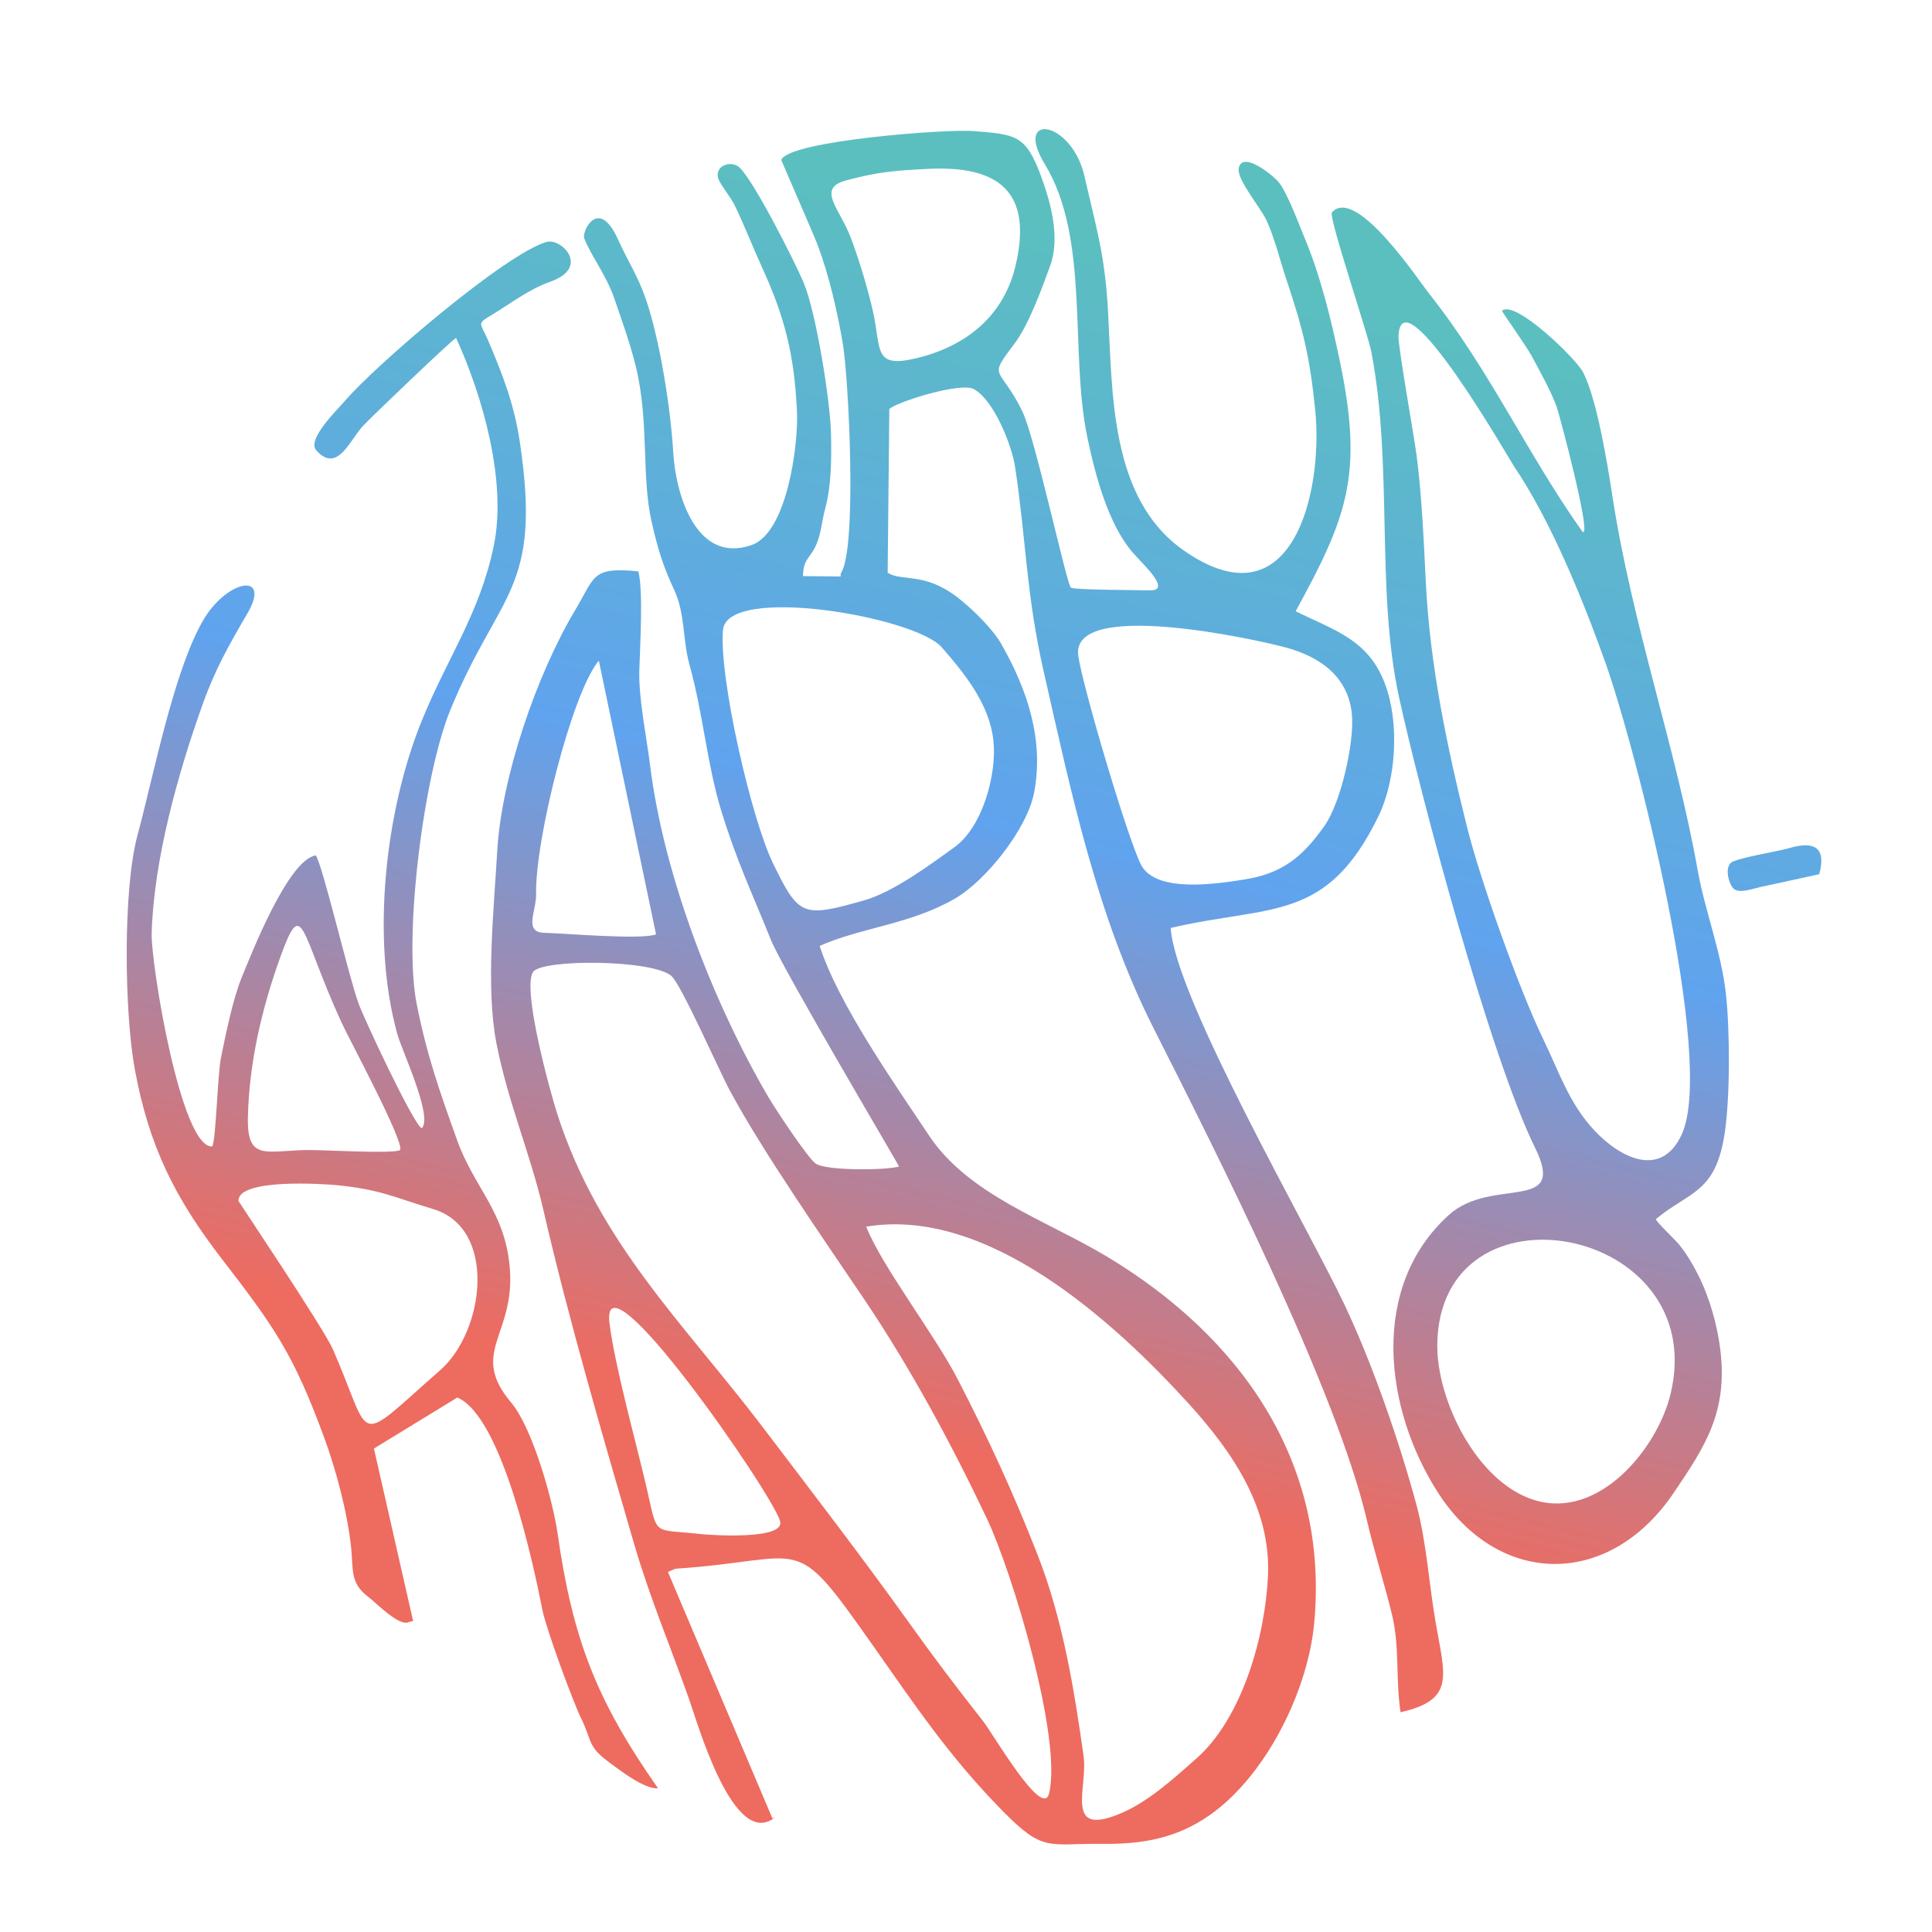
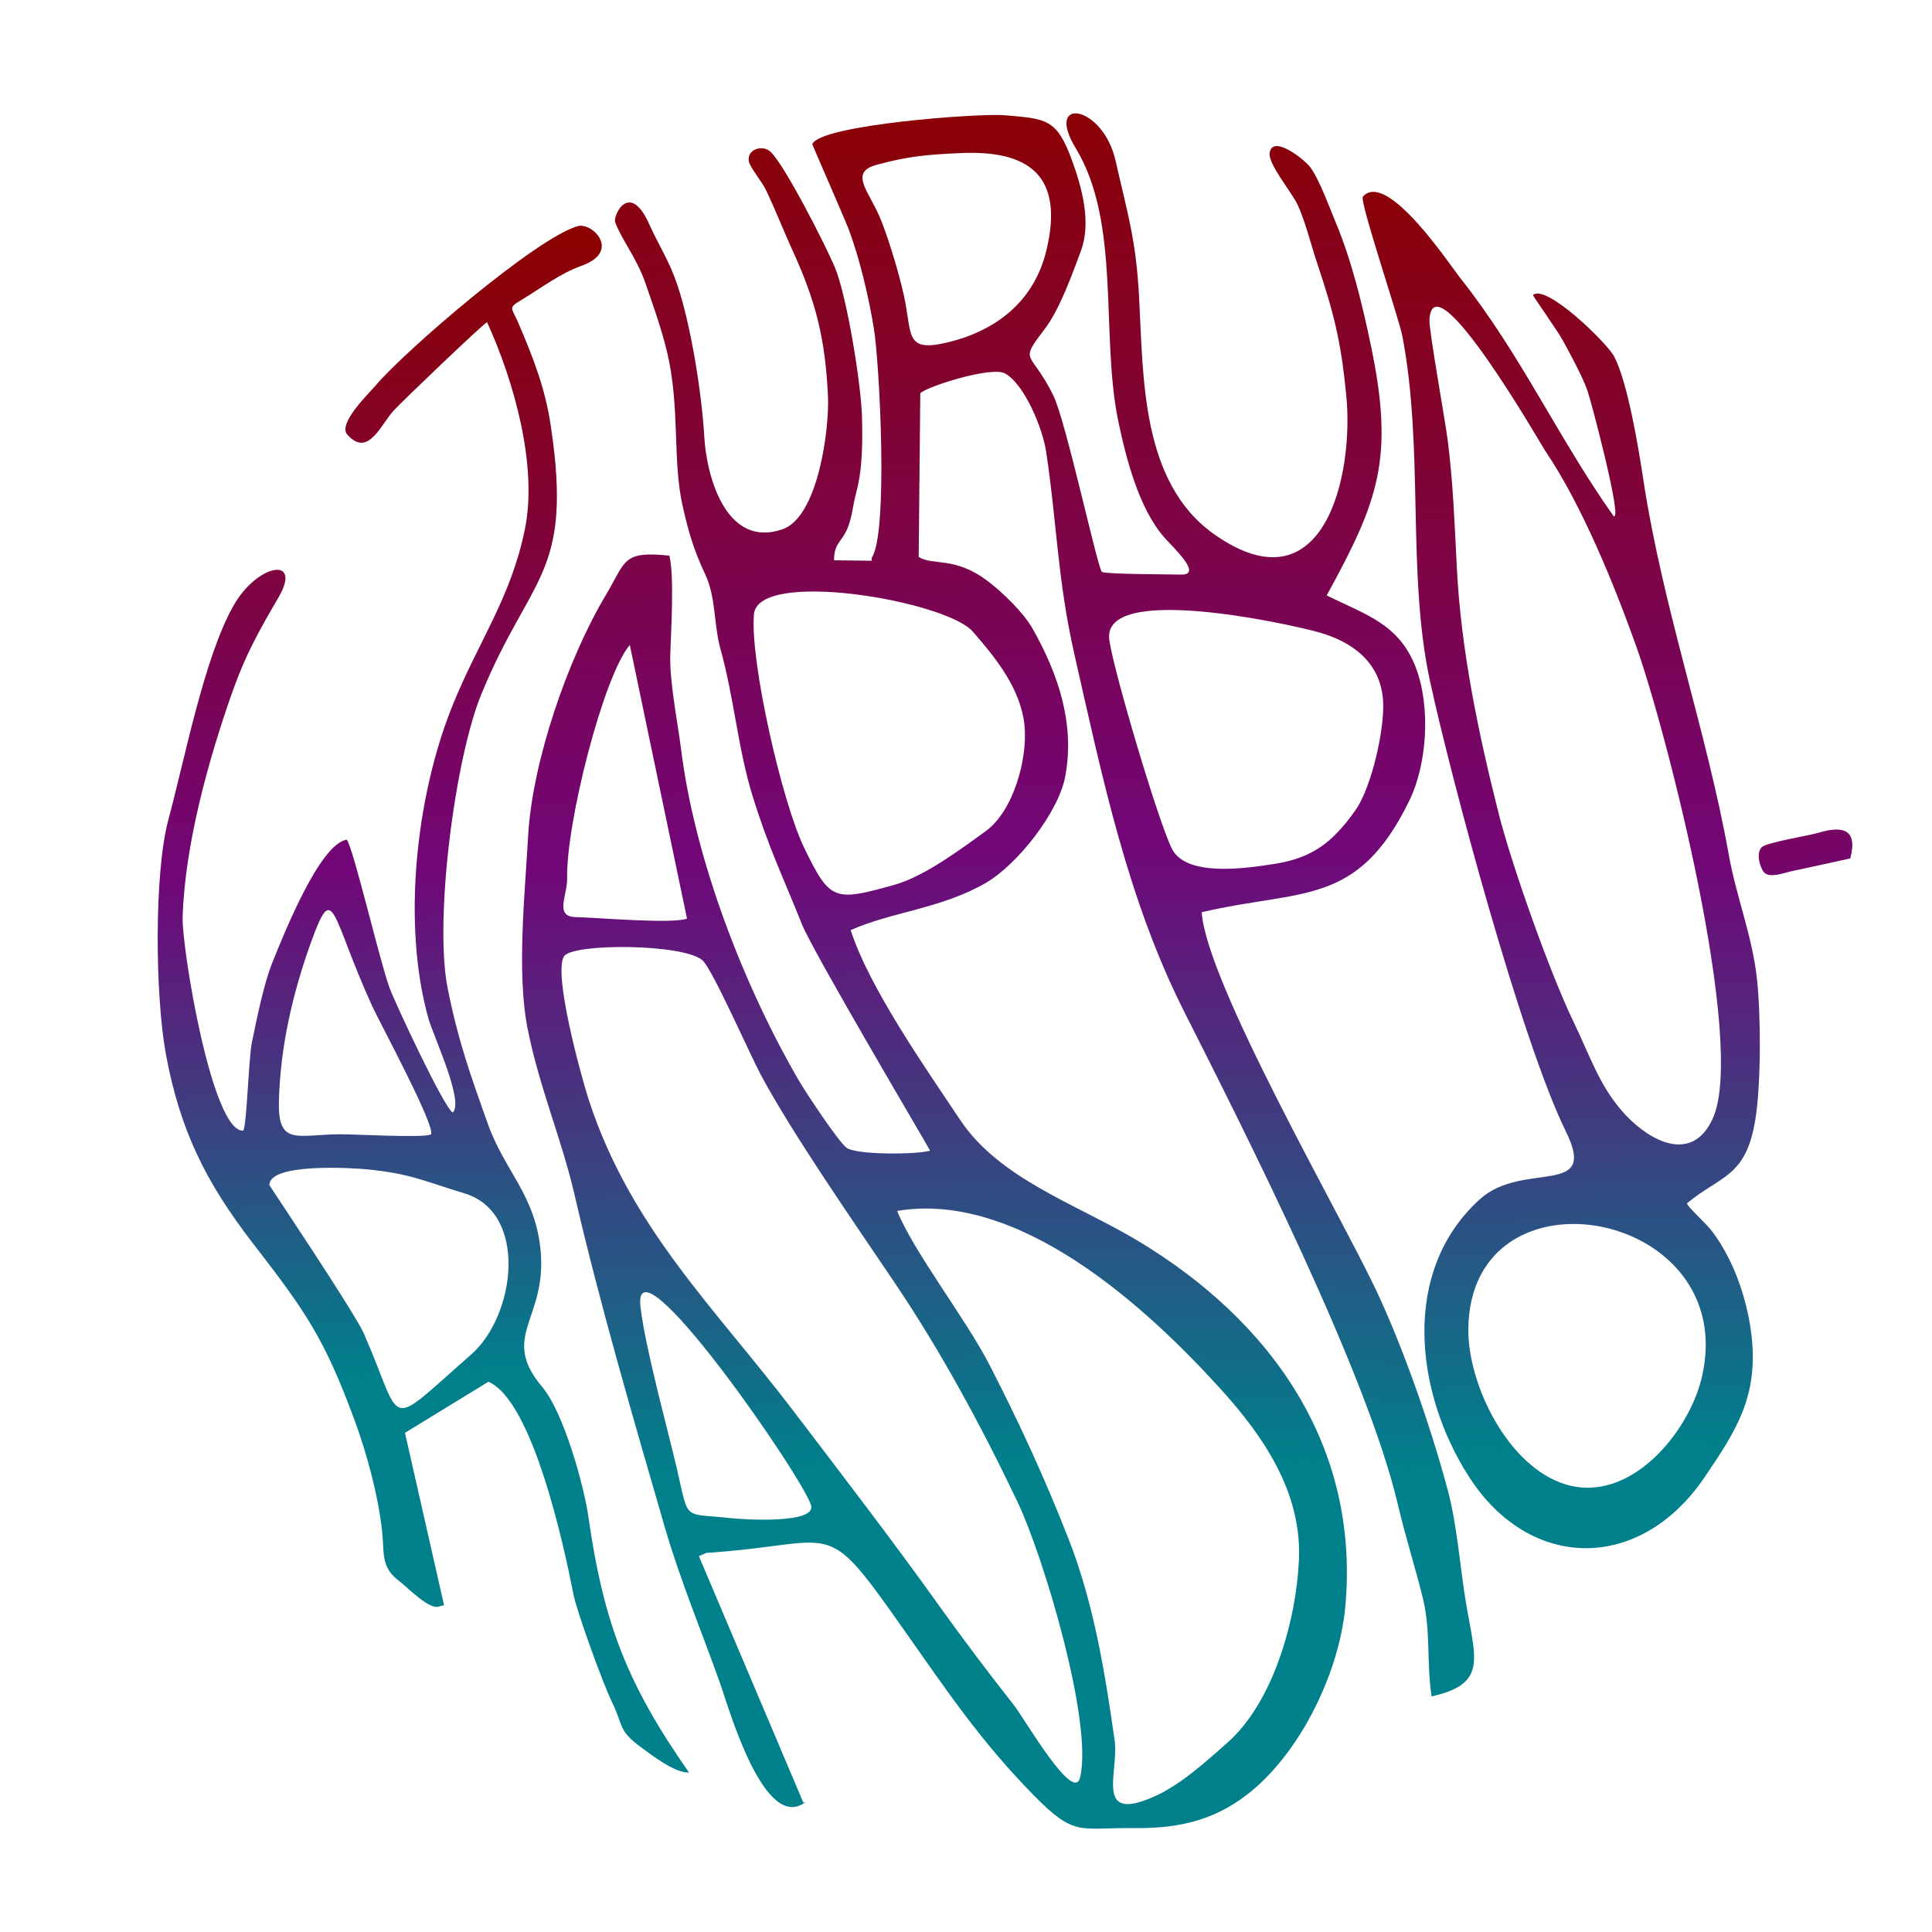
- <svg xmlns="http://www.w3.org/2000/svg" xmlns:xlink="http://www.w3.org/1999/xlink" xml:space="preserve" width="254mm" height="254mm" version="1.1" style="shape-rendering:geometricPrecision; text-rendering:geometricPrecision; image-rendering:optimizeQuality; fill-rule:evenodd; clip-rule:evenodd" viewBox="0 0 25400 25400">
-   <defs>
-     <style type="text/css">
-    
-     .fil2 {fill:url(#id0)}
-     .fil3 {fill:url(#id1)}
-     .fil0 {fill:url(#id2)}
-     .fil1 {fill:url(#id3)}
-    
-   </style>
-     <linearGradient id="id0" gradientUnits="userSpaceOnUse" x1="13148.9" y1="19277.1" x2="16908.6" y2="3664.89">
-       <stop offset="0" style="stop-opacity:1; stop-color:#EE6B60" />
-       <stop offset="0.51" style="stop-opacity:1; stop-color:#60A3EE" />
-       <stop offset="1" style="stop-opacity:1; stop-color:#5BBFBF" />
-     </linearGradient>
-     <linearGradient id="id1" gradientUnits="userSpaceOnUse" xlink:href="#id0" x1="13148.9" y1="19277" x2="16908.7" y2="3665.02">
-   </linearGradient>
-     <linearGradient id="id2" gradientUnits="userSpaceOnUse" xlink:href="#id0" x1="13148.9" y1="19277.1" x2="16908.6" y2="3664.89">
-   </linearGradient>
-     <linearGradient id="id3" gradientUnits="userSpaceOnUse" xlink:href="#id0" x1="13148.9" y1="19277.1" x2="16908.6" y2="3664.89">
-   </linearGradient>
+ <svg xmlns="http://www.w3.org/2000/svg" xml:space="preserve" width="254mm" height="254mm" version="1.1" shape-rendering="geometricPrecision" text-rendering="geometricPrecision" image-rendering="optimizeQuality" fill-rule="evenodd" clip-rule="evenodd" viewBox="0 0 25400 25400" id="svg53">
+   <defs id="defs38">
+     <radialGradient id="id0" gradientUnits="userSpaceOnUse" gradientTransform="matrix(-0.04371335,-1.269172,2.877065,-0.09909312,-85195.856,52552.77)" cx="11995.1" cy="33963.699" r="25803.8" fx="11995.1" fy="33963.699">
+       <stop offset="0" stop-opacity="1" stop-color="#00808B" id="stop2" />
+       <stop offset="0.449" stop-opacity="1" stop-color="#00808B" id="stop4" />
+       <stop offset="0.696" stop-opacity="1" stop-color="#720678" id="stop6" />
+       <stop offset="1" stop-opacity="1" stop-color="darkred" id="stop8" />
+     </radialGradient>
+     <radialGradient id="id1" gradientUnits="userSpaceOnUse" gradientTransform="matrix(-0.0408733,-1.354161,2.927463,-0.08836105,-65202.668,60252.15)" cx="20682.5" cy="29626.5" r="20404" fx="20682.5" fy="29626.5">
+       <stop offset="0" stop-opacity="1" stop-color="#00808B" id="stop11" />
+       <stop offset="0.383" stop-opacity="1" stop-color="#00808B" id="stop13" />
+       <stop offset="0.66" stop-opacity="1" stop-color="#720678" id="stop15" />
+       <stop offset="1" stop-opacity="1" stop-color="darkred" id="stop17" />
+     </radialGradient>
+     <radialGradient id="id2" gradientUnits="userSpaceOnUse" gradientTransform="matrix(-0.01018524,-1.260755,2.963006,-0.02393716,-93193.541,42878.088)" cx="7611.345" cy="33901.137" r="23269.8" fx="7611.345" fy="33901.137">
+       <stop offset="0" stop-opacity="1" stop-color="#00808B" id="stop20" />
+       <stop offset="0.492" stop-opacity="1" stop-color="#00808B" id="stop22" />
+       <stop offset="0.718" stop-opacity="1" stop-color="#720678" id="stop24" />
+       <stop offset="1" stop-opacity="1" stop-color="darkred" id="stop26" />
+     </radialGradient>
+     <radialGradient id="id3" gradientUnits="userSpaceOnUse" gradientTransform="matrix(-1.501945,-7.941203,18.57162,-3.512473,-270026.73,279798.64)" cx="25053.699" cy="17915" r="1407.93" fx="25053.699" fy="17915">
+       <stop offset="0" stop-opacity="1" stop-color="#00808B" id="stop29" />
+       <stop offset="0.329" stop-opacity="1" stop-color="#00808B" id="stop31" />
+       <stop offset="0.529" stop-opacity="1" stop-color="#720678" id="stop33" />
+       <stop offset="1" stop-opacity="1" stop-color="darkred" id="stop35" />
+     </radialGradient>
  </defs>
  <g id="Layer_x0020_1">
-     <g id="_2648392229264">
-       <g>
-         <path class="fil0" d="M8013 17395c-125,-1029 2141,2237 2243,2604 69,247 -898,186 -1057,168 -637,-71 -546,49 -703,-629 -136,-583 -416,-1591 -483,-2143zm3375 -1268c1591,-267 3254,1242 4246,2334 570,629 1077,1366 1036,2259 -36,786 -335,1864 -941,2399 -287,253 -613,552 -962,707 -798,355 -461,-319 -521,-739 -127,-898 -274,-1801 -607,-2651 -315,-807 -645,-1521 -1041,-2290 -308,-601 -1001,-1491 -1210,-2019zm-4381 -3347c110,-175 1573,-167 1821,52 131,117 623,1238 768,1507 430,800 1240,1963 1768,2746 605,898 1147,1901 1611,2881 336,708 993,2897 817,3613 -85,343 -734,-781 -869,-953 -348,-443 -645,-834 -973,-1294 -605,-846 -1300,-1750 -1933,-2583 -1026,-1349 -2140,-2402 -2687,-4093 -97,-298 -467,-1645 -323,-1876zm866 -4094l752 3598c-197,75 -1193,-14 -1466,-20 -281,-5 -106,-286 -111,-509 -14,-719 474,-2655 825,-3069zm6303 -65c-105,-751 2329,-219 2744,-104 453,126 819,396 855,896 27,363 -148,1142 -361,1443 -294,416 -558,630 -1068,709 -338,52 -1152,183 -1346,-198 -177,-350 -767,-2341 -824,-2746zm-4671 -338c53,-601 2525,-176 2876,227 311,356 631,754 680,1234 45,433 -142,1125 -510,1392 -327,236 -807,593 -1194,702 -803,227 -852,214 -1194,-487 -287,-590 -712,-2447 -658,-3068zm2705 -6063c912,-44 1374,296 1141,1275 -159,667 -656,1060 -1306,1215 -570,136 -455,-114 -570,-624 -66,-292 -187,-693 -294,-972 -145,-375 -445,-636 -64,-740 422,-115 658,-133 1093,-154zm1869 5506c-57,-47 -472,-1982 -640,-2322 -300,-610 -462,-408 -101,-887 188,-249 359,-723 467,-1018 136,-369 13,-824 -118,-1182 -202,-549 -335,-548 -888,-594 -338,-29 -2421,124 -2528,379 0,8 430,989 481,1125 147,393 258,874 328,1288 78,462 192,2716 -27,3025l-1 39 -495 -5c3,-236 99,-229 181,-429 59,-145 69,-304 110,-455 85,-316 84,-665 77,-992 -9,-429 -198,-1603 -361,-1986 -118,-278 -650,-1329 -840,-1508 -105,-99 -316,-35 -286,126 14,77 170,263 220,367 128,265 239,552 362,822 304,663 423,1159 458,1894 20,429 -129,1590 -597,1753 -734,254 -999,-676 -1030,-1220 -33,-567 -174,-1469 -357,-2005 -106,-312 -242,-511 -369,-793 -256,-569 -477,-105 -445,-18 84,225 285,473 396,793 97,281 215,613 284,899 178,737 69,1437 208,2043 79,344 144,567 294,887 148,316 110,651 202,984 183,661 230,1310 420,1929 210,678 399,1064 653,1696 149,370 1685,2967 1683,2975 -168,51 -966,58 -1098,-40 -109,-80 -534,-725 -621,-874 -731,-1251 -1376,-2923 -1554,-4359 -46,-371 -154,-893 -142,-1253 9,-305 54,-1034 -12,-1298 -621,-64 -570,74 -831,509 -505,843 -970,2197 -1025,3168 -43,760 -154,1802 -9,2534 153,778 447,1451 617,2190 325,1411 782,2978 1188,4372 208,716 480,1357 729,2061 108,303 584,1985 1128,1546l-35 15 -1374 -3241 99 -42c1759,-117 1521,-516 2584,992 574,815 1014,1477 1723,2198 535,544 594,420 1305,427 523,6 970,-70 1408,-375 748,-521 1296,-1641 1378,-2528 196,-2112 -962,-3759 -2727,-4819 -801,-480 -1817,-808 -2337,-1590 -458,-688 -1192,-1730 -1438,-2493 533,-239 1201,-285 1780,-623 416,-242 950,-925 1039,-1390 134,-696 -90,-1359 -430,-1955 -119,-209 -398,-479 -591,-625 -433,-325 -714,-194 -904,-313l22 -2152c85,-90 938,-359 1112,-262 263,145 497,734 541,1020 147,972 146,1681 376,2691 366,1607 697,3211 1446,4693 801,1585 2399,4741 2802,6460 99,425 227,821 328,1232 109,440 48,847 116,1299 722,-165 584,-471 460,-1189 -86,-495 -119,-1049 -249,-1531 -222,-826 -584,-1873 -951,-2645 -479,-1009 -2223,-4028 -2282,-4946 1318,-308 2046,-65 2729,-1464 239,-490 281,-1238 87,-1749 -219,-579 -658,-697 -1173,-951 683,-1247 890,-1800 583,-3278 -114,-547 -253,-1125 -470,-1641 -80,-193 -214,-560 -330,-714 -79,-102 -498,-434 -532,-184 -20,144 281,505 360,666 101,207 187,550 264,780 222,663 313,1030 383,1736 105,1065 -299,2844 -1737,1830 -967,-682 -929,-2075 -987,-3130 -41,-749 -150,-1080 -309,-1779 -168,-745 -941,-851 -524,-166 599,985 323,2461 561,3597 102,486 271,1138 600,1516 122,140 517,499 223,492 -127,-3 -989,-4 -1040,-35z" />
-         <path class="fil1" d="M18896 17682c20,-2234 3607,-1577 3066,648 -173,713 -938,1652 -1788,1392 -755,-231 -1284,-1308 -1278,-2040zm-510 -13270c45,-838 1468,1644 1518,1718 485,715 906,1753 1199,2572 400,1121 1457,5243 1005,6216 -272,585 -815,297 -1143,-52 -338,-360 -467,-774 -679,-1210 -311,-642 -822,-2077 -996,-2772 -262,-1045 -490,-2136 -544,-3214 -28,-551 -50,-1112 -119,-1659 -34,-272 -249,-1458 -241,-1599zm1751 268c96,176 267,490 329,671 52,155 435,1612 352,1641l-9 5c-728,-1024 -1223,-2132 -2020,-3136 -135,-169 -963,-1422 -1278,-1069 -50,55 472,1592 518,1835 288,1499 56,3123 364,4539 277,1272 1200,4730 1788,5923 430,871 -566,371 -1134,885 -1043,944 -851,2546 -141,3651 796,1237 2244,1257 3093,9 429,-631 714,-1075 619,-1881 -39,-331 -143,-697 -294,-995 -72,-142 -148,-269 -247,-394 -64,-79 -319,-312 -305,-338 441,-366 778,-336 900,-1111 75,-476 72,-1363 19,-1844 -61,-561 -273,-1079 -372,-1632 -288,-1618 -862,-3225 -1123,-4930 -62,-408 -202,-1265 -382,-1613 -90,-177 -893,-960 -1068,-811 17,40 321,466 391,595z" />
-         <path class="fil2" d="M3135 15789c-8,-299 1110,-225 1289,-208 576,57 752,158 1274,316 840,253 675,1604 88,2118 -1149,1008 -875,949 -1408,-273 -119,-273 -1243,-1947 -1243,-1953zm2125 -669c-81,52 -1015,-2 -1193,-1 -564,3 -821,162 -808,-431 16,-710 181,-1422 421,-2090 305,-847 259,-357 809,843 97,213 830,1572 771,1679zm736 -10678c350,766 669,1886 497,2727 -185,901 -608,1467 -951,2314 -477,1177 -668,2865 -317,4117 62,219 472,1090 319,1234 -118,-71 -751,-1427 -829,-1638 -127,-343 -471,-1816 -563,-1950 -361,53 -845,1287 -979,1617 -112,275 -208,748 -269,1048 -43,213 -66,1091 -114,1161 -412,27 -807,-2407 -796,-2801 27,-961 341,-2088 664,-2994 166,-469 347,-789 595,-1213 323,-553 -279,-449 -593,110 -384,681 -641,2025 -851,2801 -196,723 -174,2341 -36,3087 185,1004 525,1689 1151,2499 688,890 935,1247 1332,2322 162,439 313,1004 361,1469 29,278 -19,461 226,643 99,74 409,400 534,329l54 -13 -515 -2267 1097 -671c590,254 1002,2204 1118,2793 48,244 394,1187 507,1420 158,324 76,366 383,593 146,108 453,344 630,332 -806,-1153 -1120,-1948 -1321,-3354 -63,-434 -330,-1386 -608,-1715 -562,-666 56,-884 -20,-1776 -63,-740 -468,-1049 -692,-1675 -232,-649 -396,-1108 -532,-1793 -177,-892 92,-3012 444,-3868 647,-1572 1203,-1560 913,-3514 -74,-501 -227,-892 -422,-1350 -100,-234 -154,-201 65,-334 245,-149 483,-332 756,-428 534,-189 144,-577 -45,-524 -539,150 -2252,1620 -2653,2089 -98,115 -505,507 -379,650 275,312 439,-128 612,-316 112,-121 1150,-1114 1227,-1161z" />
-         <path class="fil3" d="M23918 11493c107,-399 -119,-426 -410,-339 -140,41 -690,128 -754,191 -84,83 -17,285 35,336 73,72 252,4 357,-20 89,-20 766,-165 772,-168z" />
+     <g id="_2134457016496">
+       <g id="g49">
+         <path fill="url(#id0)" d="M8421 17188c-125,-1029 2140,2237 2242,2603 69,248 -897,186 -1057,168 -636,-70 -545,49 -702,-628 -136,-584 -416,-1592 -483,-2143zm3374 -1268c1592,-267 3254,1241 4246,2334 571,629 1077,1366 1036,2259 -36,786 -335,1864 -941,2399 -286,252 -613,552 -961,707 -798,354 -461,-319 -521,-740 -128,-897 -274,-1800 -607,-2650 -316,-807 -646,-1522 -1041,-2291 -309,-600 -1001,-1491 -1211,-2018zm-4380 -3347c110,-175 1573,-167 1820,52 132,117 624,1238 768,1507 430,800 1241,1962 1768,2745 605,899 1147,1901 1612,2881 336,709 993,2897 816,3613 -85,344 -733,-780 -868,-952 -348,-443 -645,-835 -974,-1294 -604,-847 -1299,-1751 -1932,-2583 -1027,-1349 -2140,-2402 -2688,-4093 -96,-299 -467,-1645 -322,-1876zm865 -4094l752 3598c-196,74 -1193,-15 -1465,-20 -281,-6 -107,-286 -111,-509 -15,-719 474,-2655 824,-3069zm6304 -65c-105,-752 2328,-219 2744,-104 452,125 819,396 855,896 26,362 -149,1142 -361,1443 -294,416 -558,630 -1069,709 -337,52 -1152,183 -1345,-198 -178,-350 -768,-2341 -824,-2746zm-4672 -338c53,-602 2525,-176 2877,227 310,356 630,754 680,1233 44,434 -143,1126 -511,1392 -327,237 -806,594 -1194,703 -802,226 -852,214 -1193,-488 -287,-590 -713,-2446 -659,-3067zm2706 -6063c911,-44 1374,295 1140,1275 -158,667 -655,1060 -1306,1215 -569,135 -455,-114 -570,-625 -65,-292 -186,-692 -294,-971 -144,-375 -444,-637 -64,-740 423,-115 658,-133 1094,-154zm1869 5506c-58,-47 -472,-1982 -640,-2322 -301,-610 -463,-408 -101,-887 187,-249 358,-723 467,-1018 135,-370 12,-825 -119,-1182 -201,-550 -334,-548 -888,-595 -337,-28 -2421,125 -2527,380 -1,7 430,989 481,1125 146,393 258,873 327,1287 78,463 193,2717 -27,3026l0 39 -495 -6c2,-236 99,-228 180,-428 59,-145 69,-304 110,-455 86,-316 85,-665 78,-992 -10,-429 -198,-1603 -361,-1986 -118,-278 -651,-1329 -841,-1509 -104,-99 -315,-35 -286,126 14,77 170,263 221,368 128,264 238,552 362,821 303,664 423,1159 457,1895 21,429 -128,1590 -597,1752 -734,255 -998,-676 -1029,-1219 -33,-567 -175,-1469 -358,-2005 -106,-312 -242,-511 -369,-793 -256,-569 -476,-106 -444,-19 83,226 284,473 395,794 98,280 215,612 284,899 178,736 70,1437 209,2043 78,344 143,567 293,887 148,316 111,651 202,983 183,661 230,1311 421,1930 209,677 399,1064 652,1696 149,370 1686,2967 1684,2974 -169,51 -966,59 -1099,-39 -108,-80 -534,-726 -621,-874 -730,-1252 -1375,-2924 -1553,-4359 -47,-371 -154,-893 -143,-1253 10,-305 55,-1035 -12,-1298 -621,-65 -569,73 -830,509 -505,843 -971,2197 -1026,3168 -42,760 -153,1801 -9,2533 153,779 447,1452 618,2190 325,1411 782,2978 1187,4373 209,716 480,1356 730,2061 107,303 583,1985 1128,1546l-36 15 -1374 -3242 99 -42c1759,-116 1522,-515 2584,993 575,815 1014,1476 1724,2198 535,544 593,420 1305,427 523,5 969,-71 1408,-376 748,-520 1295,-1641 1378,-2527 196,-2113 -963,-3760 -2728,-4819 -800,-480 -1816,-809 -2336,-1590 -458,-688 -1192,-1731 -1438,-2494 533,-238 1200,-284 1779,-622 416,-242 950,-926 1040,-1390 134,-696 -91,-1359 -430,-1955 -119,-210 -398,-479 -592,-625 -432,-325 -713,-195 -903,-314l21 -2152c86,-89 938,-358 1113,-261 262,145 497,734 540,1020 148,972 147,1680 377,2691 365,1606 696,3211 1446,4693 801,1585 2398,4741 2801,6460 100,425 227,821 329,1232 108,439 48,846 116,1298 721,-164 583,-470 459,-1189 -85,-494 -119,-1048 -248,-1530 -222,-826 -584,-1873 -951,-2645 -480,-1009 -2223,-4029 -2282,-4946 1317,-308 2045,-65 2728,-1464 239,-490 282,-1239 88,-1749 -220,-579 -659,-697 -1173,-952 683,-1246 890,-1799 583,-3277 -114,-547 -254,-1125 -470,-1641 -81,-193 -214,-561 -331,-714 -78,-103 -498,-434 -532,-184 -20,144 281,504 360,665 102,208 187,550 264,781 222,663 314,1030 383,1736 106,1065 -298,2844 -1736,1830 -968,-683 -930,-2075 -988,-3130 -41,-749 -150,-1080 -308,-1779 -169,-745 -942,-852 -524,-166 599,985 322,2461 561,3597 102,486 270,1138 600,1516 122,140 516,499 223,492 -127,-3 -990,-4 -1040,-35z" id="path41" style="fill:url(#id0)" />
+         <path fill="url(#id1)" d="M19304 17475c19,-2234 3606,-1577 3066,648 -173,712 -938,1651 -1789,1392 -755,-231 -1283,-1309 -1277,-2040zm-511 -13270c46,-838 1469,1643 1519,1717 484,716 906,1753 1199,2573 400,1121 1456,5243 1004,6216 -271,585 -815,296 -1143,-52 -338,-360 -466,-774 -678,-1211 -312,-641 -822,-2077 -996,-2772 -263,-1044 -491,-2135 -545,-3213 -28,-551 -49,-1113 -118,-1660 -34,-271 -249,-1457 -242,-1598zm1752 268c96,175 267,490 328,671 52,155 436,1611 352,1641l-8 5c-728,-1025 -1223,-2132 -2020,-3136 -135,-170 -964,-1423 -1279,-1069 -49,55 472,1592 519,1834 287,1500 56,3124 364,4539 276,1273 1200,4730 1788,5923 429,871 -567,372 -1134,886 -1043,944 -852,2546 -141,3650 796,1238 2243,1257 3092,10 430,-632 714,-1076 620,-1881 -39,-331 -144,-697 -295,-996 -72,-142 -147,-268 -247,-393 -63,-79 -319,-312 -304,-338 441,-367 778,-336 899,-1111 75,-476 72,-1363 19,-1844 -61,-561 -273,-1079 -371,-1633 -289,-1618 -863,-3224 -1123,-4929 -62,-408 -202,-1265 -382,-1614 -91,-176 -893,-960 -1069,-810 18,40 321,466 392,595z" id="path43" style="fill:url(#id1)" />
+         <path fill="url(#id2)" d="M3542 15582c-7,-299 1110,-226 1289,-208 576,57 752,158 1275,315 840,254 675,1605 88,2119 -1150,1007 -875,949 -1409,-274 -119,-272 -1242,-1946 -1243,-1952zm2125 -669c-80,51 -1014,-2 -1192,-1 -565,3 -822,161 -808,-431 16,-710 180,-1422 421,-2090 305,-847 259,-358 808,842 98,213 831,1572 771,1680zm736 -10678c351,766 670,1886 497,2726 -184,901 -608,1467 -951,2315 -476,1177 -668,2864 -316,4116 61,220 472,1091 319,1235 -118,-71 -751,-1427 -830,-1638 -127,-343 -470,-1816 -562,-1950 -362,53 -846,1287 -980,1617 -111,275 -207,748 -268,1047 -44,214 -67,1092 -114,1161 -412,28 -808,-2407 -797,-2800 28,-961 342,-2088 664,-2995 167,-468 347,-788 595,-1212 324,-553 -278,-449 -593,110 -384,681 -641,2025 -851,2800 -196,723 -173,2342 -36,3087 185,1005 525,1690 1151,2500 689,890 936,1246 1332,2321 162,440 314,1004 362,1469 28,278 -20,462 226,644 98,73 408,400 533,328l54 -12 -514 -2267 1097 -671c590,253 1002,2204 1118,2793 48,244 394,1187 507,1419 157,324 76,367 382,594 146,108 454,343 630,331 -805,-1153 -1120,-1948 -1321,-3353 -62,-434 -330,-1386 -608,-1715 -561,-666 56,-884 -20,-1776 -63,-741 -467,-1049 -692,-1675 -232,-649 -396,-1108 -532,-1794 -177,-891 92,-3011 445,-3868 647,-1571 1203,-1560 913,-3513 -74,-501 -228,-892 -423,-1351 -99,-233 -154,-201 65,-333 245,-149 484,-332 756,-429 534,-189 145,-577 -45,-523 -538,150 -2252,1620 -2652,2089 -99,115 -505,507 -379,650 275,312 439,-129 612,-316 112,-122 1149,-1114 1226,-1161z" id="path45" style="fill:url(#id2)" />
+         <path fill="url(#id3)" d="M24325 11286c108,-399 -118,-426 -409,-340 -141,42 -690,129 -754,192 -84,83 -17,284 34,335 74,73 252,5 357,-19 89,-20 766,-165 772,-168z" id="path47" style="fill:url(#id3)" />
      </g>
    </g>
  </g>
</svg>
